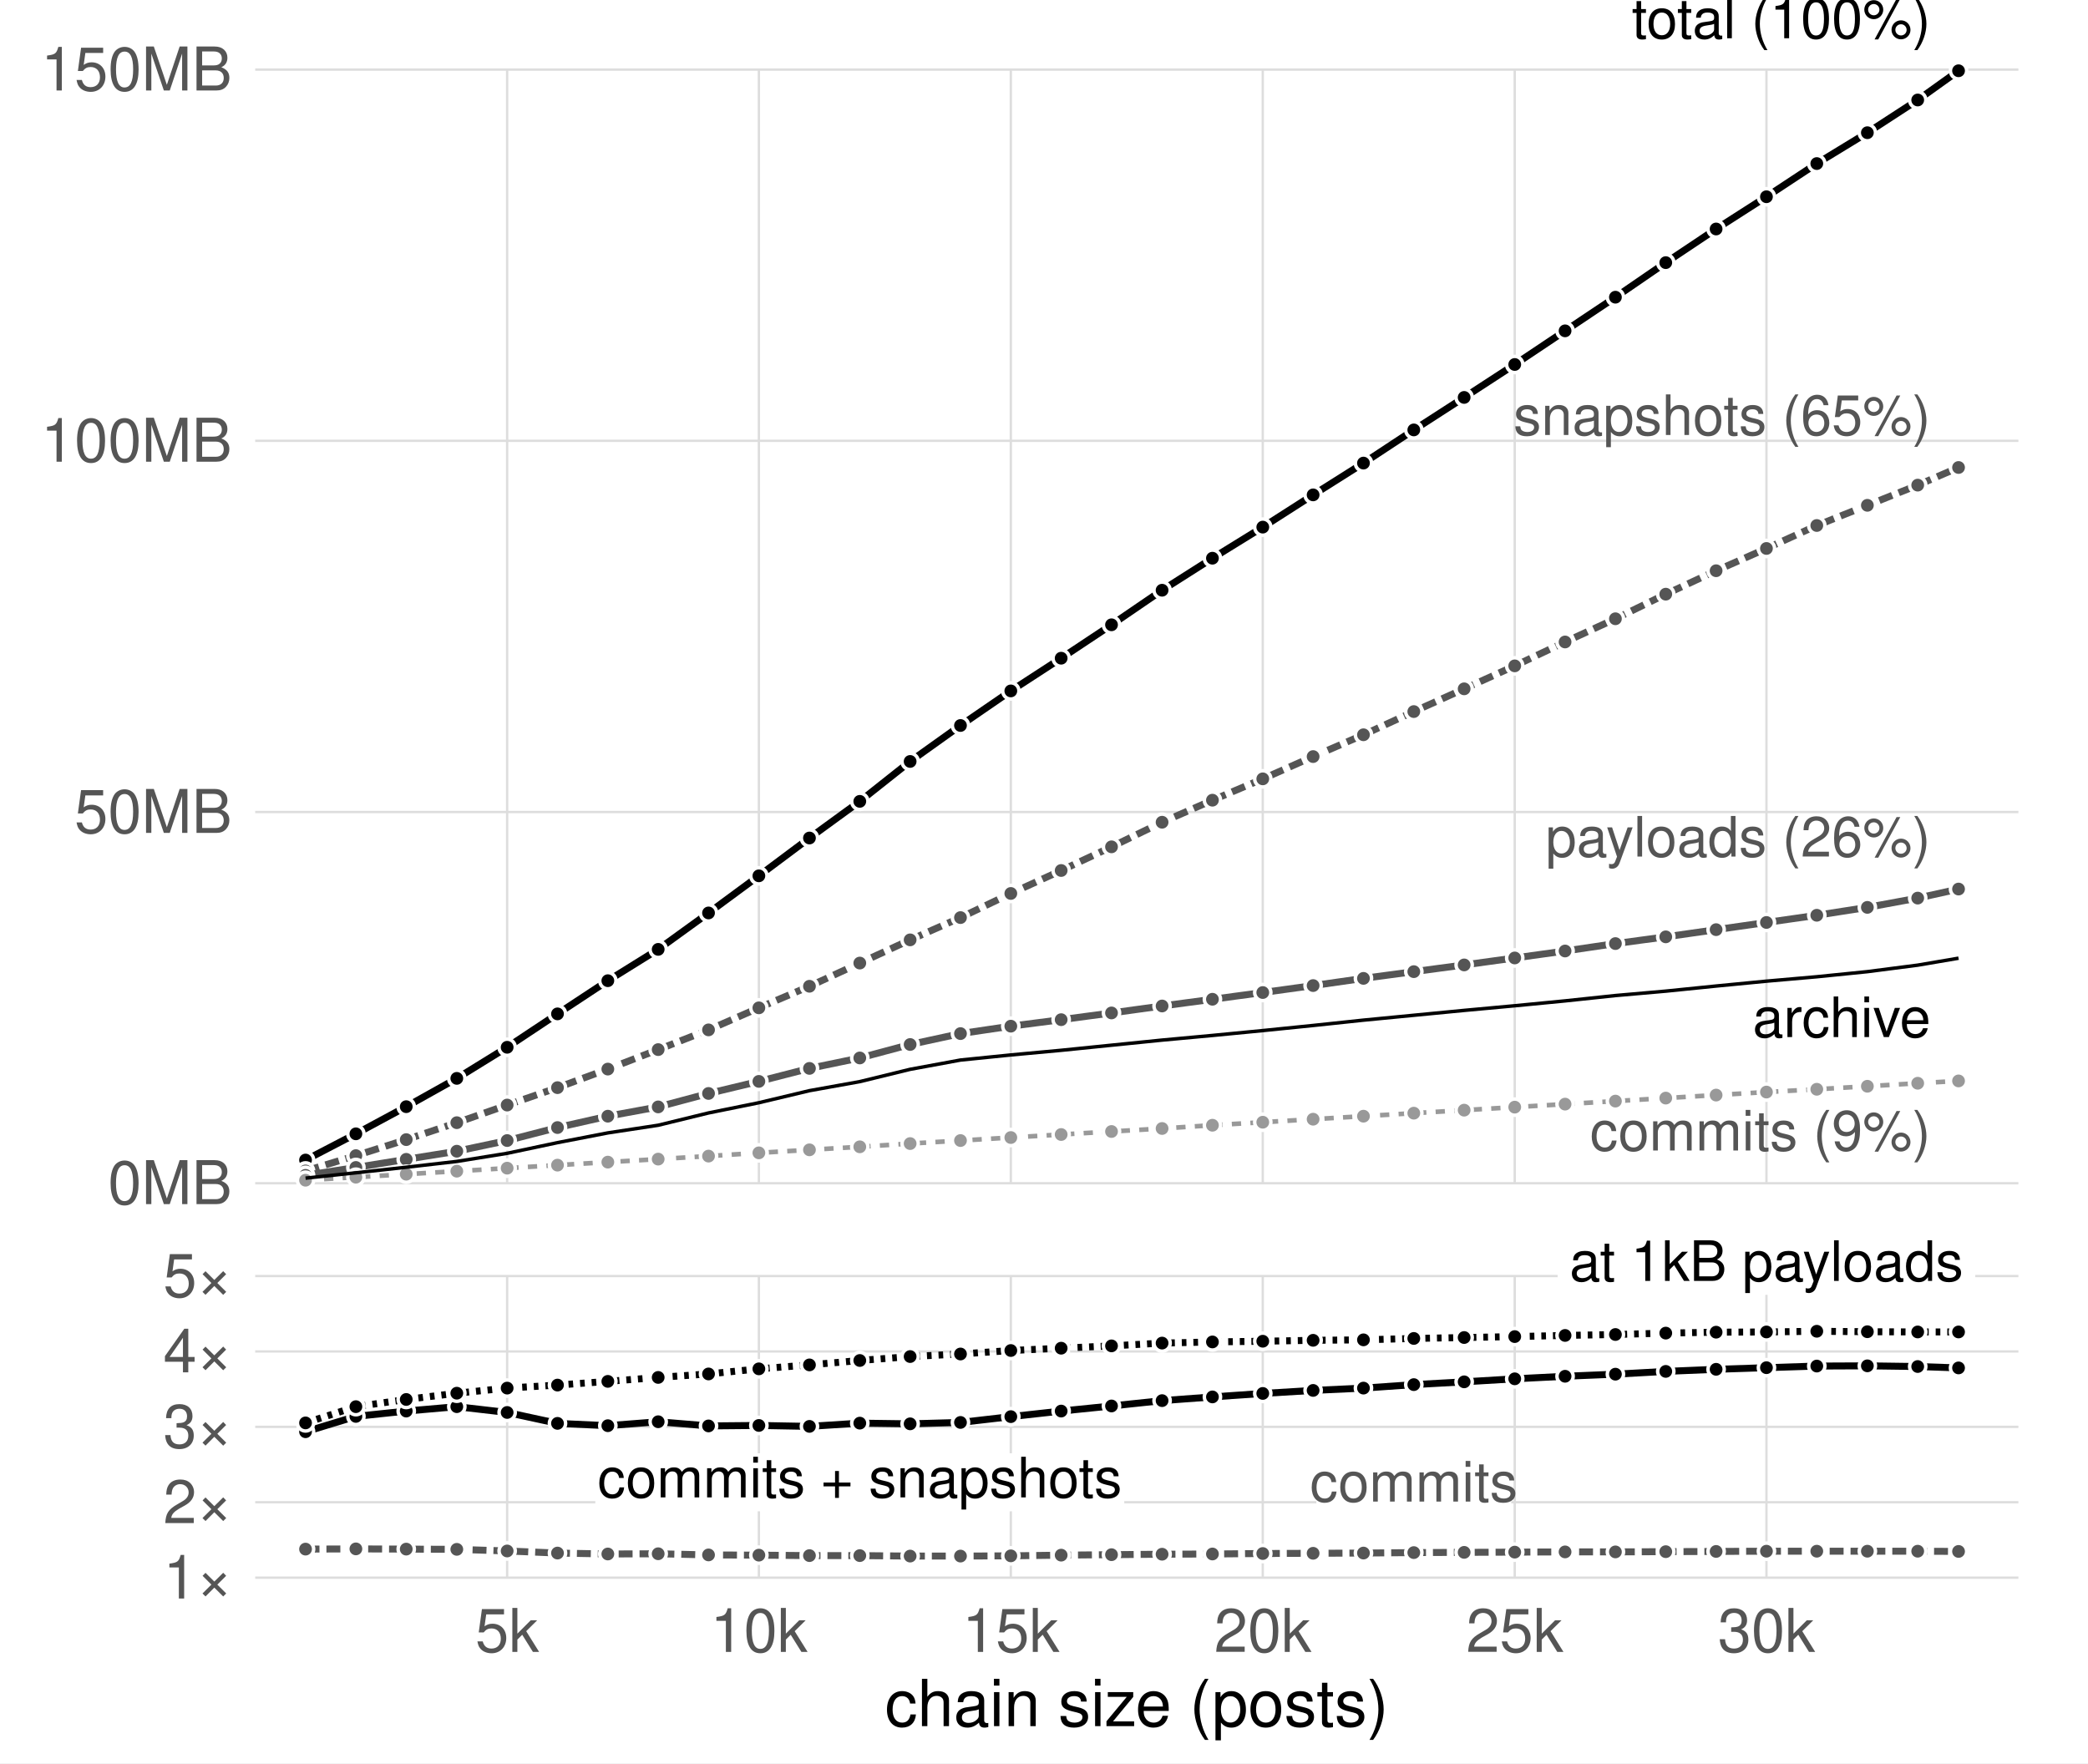
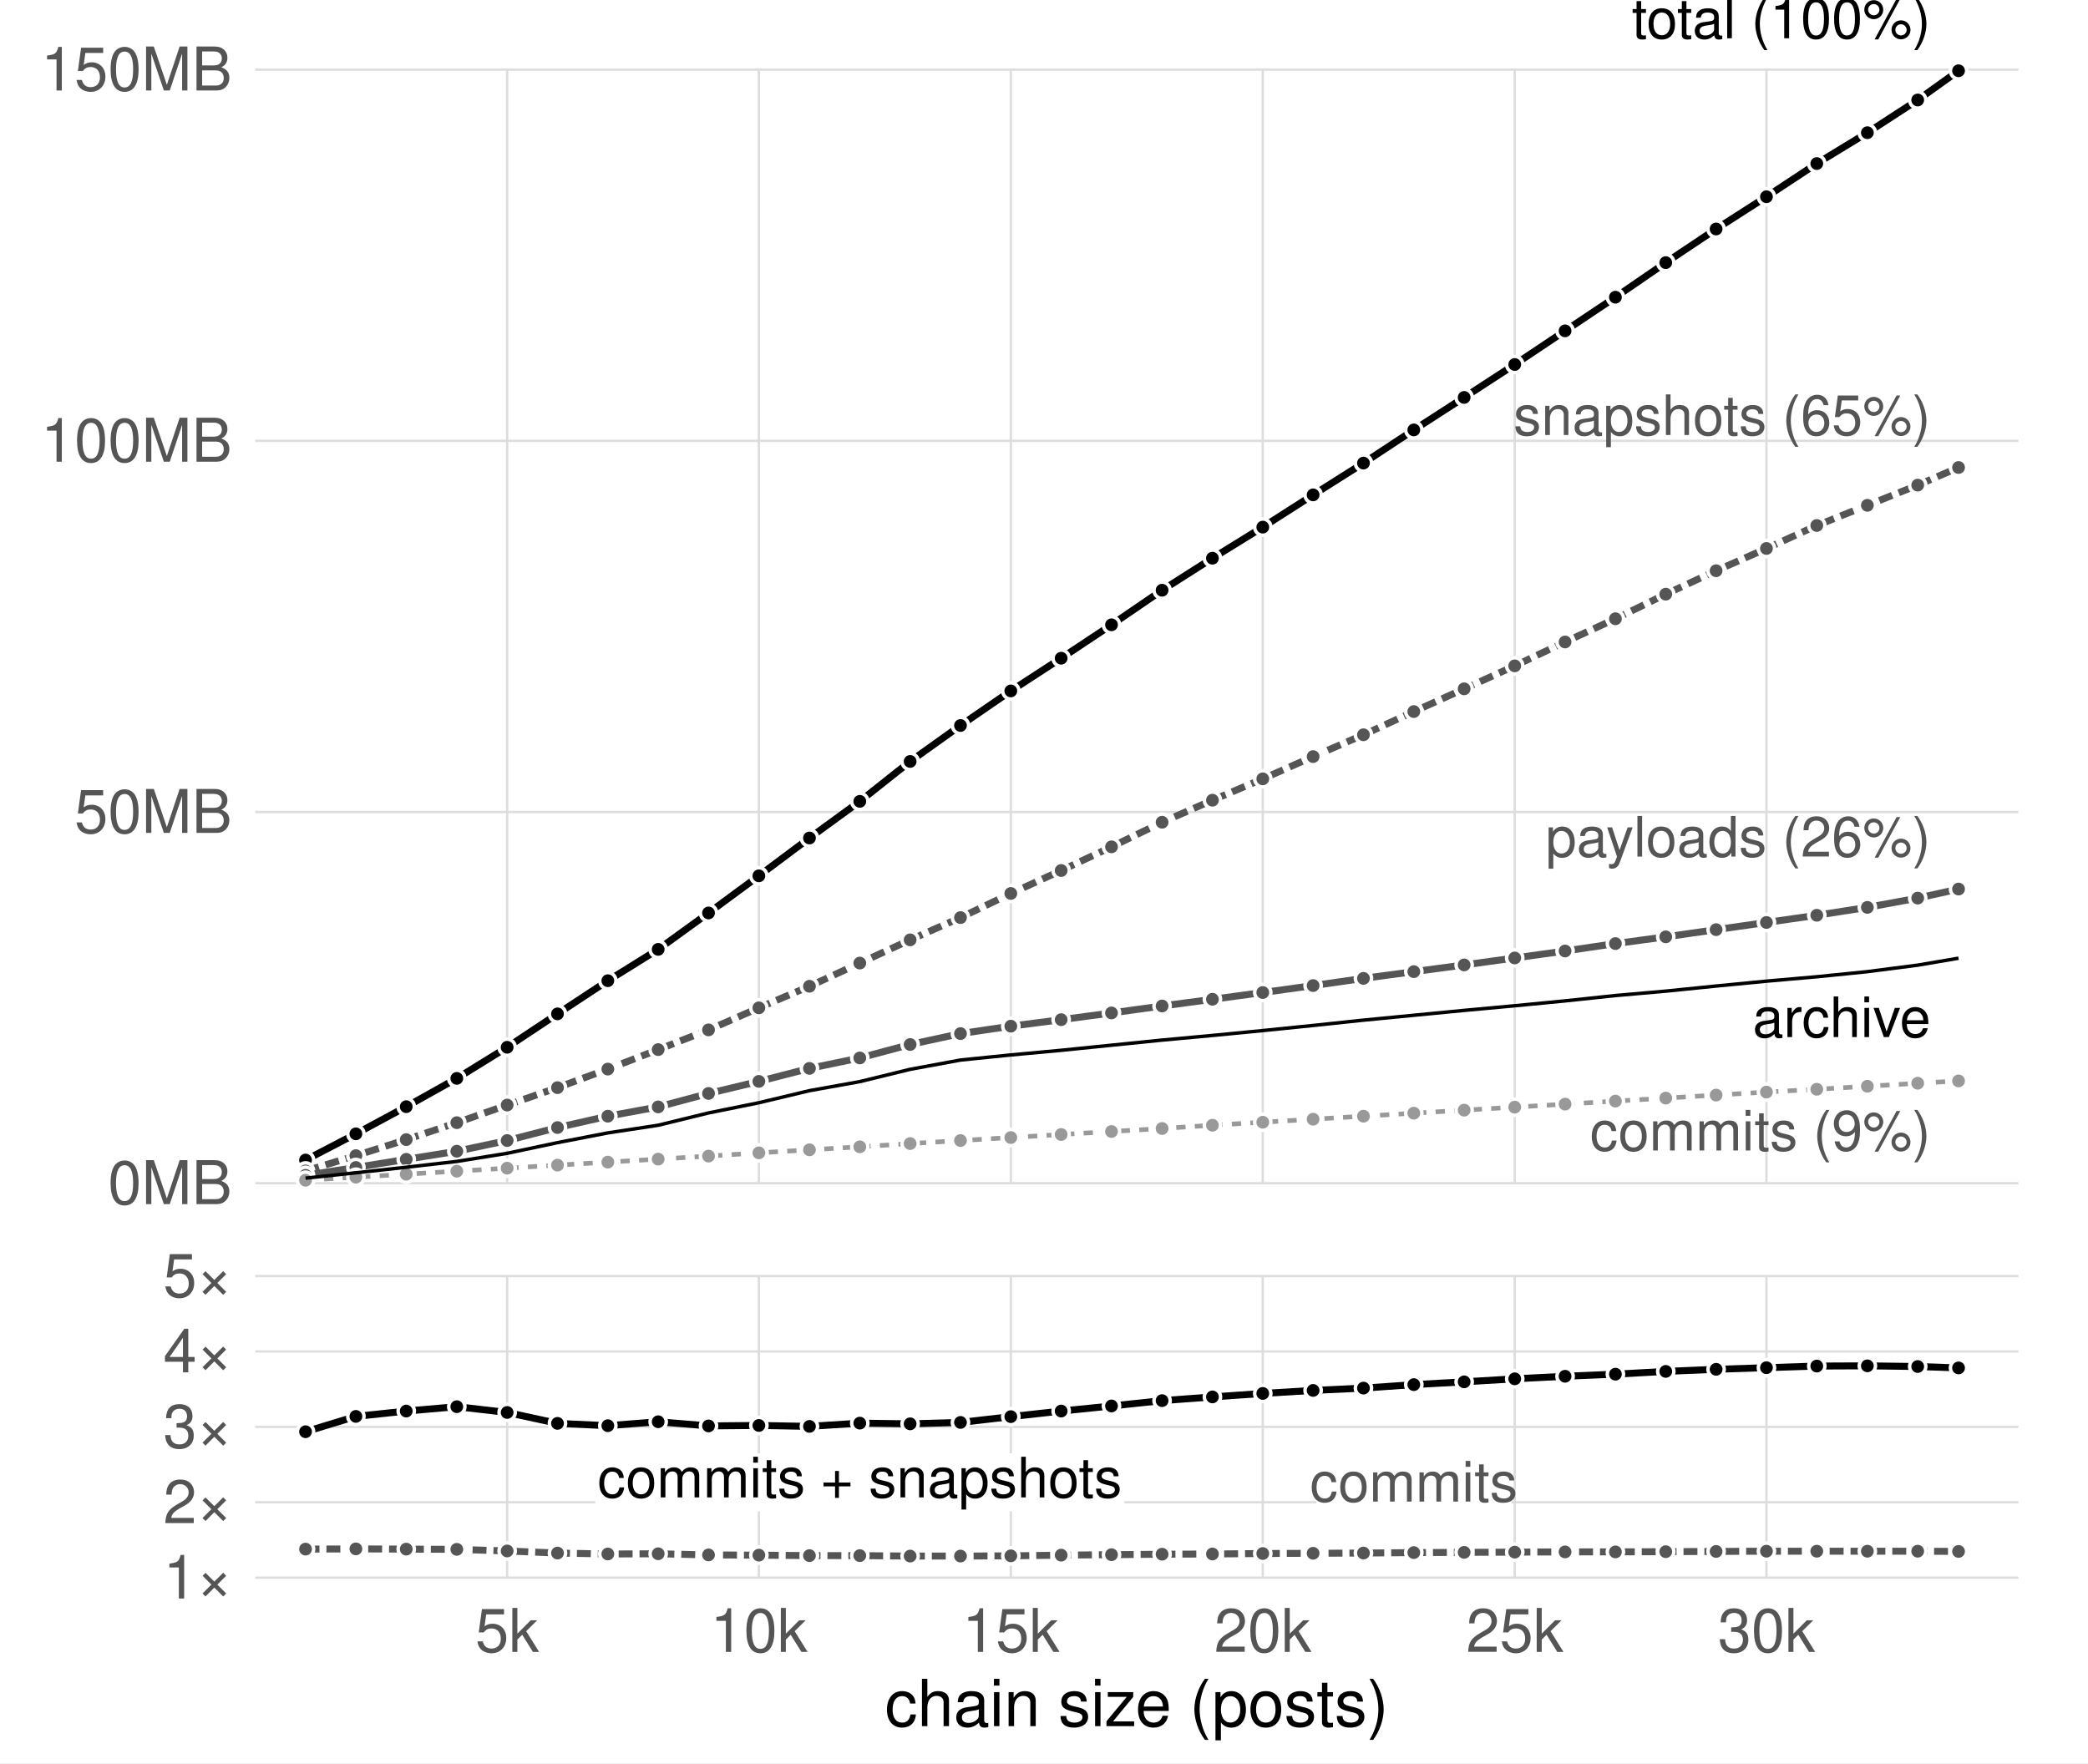
<svg xmlns="http://www.w3.org/2000/svg" width="900" height="760" viewBox="0 0 900 760">
  <rect width="900" height="760" fill="#ffffff" />
  <line x1="110" x2="870" y1="510.0" y2="510.0" stroke="#dddddd" />
  <text x="100.0" y="519.0" font-family="Helvetica, Arial, sans-serif" font-size="26" text-anchor="end" fill="#555555">0MB</text>
  <line x1="110" x2="870" y1="350.0" y2="350.0" stroke="#dddddd" />
  <text x="100.0" y="359.0" font-family="Helvetica, Arial, sans-serif" font-size="26" text-anchor="end" fill="#555555">50MB</text>
  <line x1="110" x2="870" y1="190.0" y2="190.0" stroke="#dddddd" />
  <text x="100.0" y="199.0" font-family="Helvetica, Arial, sans-serif" font-size="26" text-anchor="end" fill="#555555">100MB</text>
  <line x1="110" x2="870" y1="30.0" y2="30.0" stroke="#dddddd" />
  <text x="100.0" y="39.0" font-family="Helvetica, Arial, sans-serif" font-size="26" text-anchor="end" fill="#555555">150MB</text>
  <line y1="30" y2="510" x1="218.6" x2="218.6" stroke="#dddddd" />
  <line y1="550" y2="680" x1="218.6" x2="218.6" stroke="#dddddd" />
  <text x="218.6" y="712.0" font-family="Helvetica, Arial, sans-serif" font-size="26" text-anchor="middle" fill="#555555">5k</text>
  <line y1="30" y2="510" x1="327.1" x2="327.1" stroke="#dddddd" />
  <line y1="550" y2="680" x1="327.1" x2="327.1" stroke="#dddddd" />
  <text x="327.1" y="712.0" font-family="Helvetica, Arial, sans-serif" font-size="26" text-anchor="middle" fill="#555555">10k</text>
  <line y1="30" y2="510" x1="435.7" x2="435.7" stroke="#dddddd" />
  <line y1="550" y2="680" x1="435.7" x2="435.7" stroke="#dddddd" />
  <text x="435.7" y="712.0" font-family="Helvetica, Arial, sans-serif" font-size="26" text-anchor="middle" fill="#555555">15k</text>
  <line y1="30" y2="510" x1="544.3" x2="544.3" stroke="#dddddd" />
  <line y1="550" y2="680" x1="544.3" x2="544.3" stroke="#dddddd" />
  <text x="544.3" y="712.0" font-family="Helvetica, Arial, sans-serif" font-size="26" text-anchor="middle" fill="#555555">20k</text>
  <line y1="30" y2="510" x1="652.9" x2="652.9" stroke="#dddddd" />
  <line y1="550" y2="680" x1="652.9" x2="652.9" stroke="#dddddd" />
  <text x="652.9" y="712.0" font-family="Helvetica, Arial, sans-serif" font-size="26" text-anchor="middle" fill="#555555">25k</text>
  <line y1="30" y2="510" x1="761.4" x2="761.4" stroke="#dddddd" />
  <line y1="550" y2="680" x1="761.4" x2="761.4" stroke="#dddddd" />
  <text x="761.4" y="712.0" font-family="Helvetica, Arial, sans-serif" font-size="26" text-anchor="middle" fill="#555555">30k</text>
  <text x="490.0" y="744.0" font-family="Helvetica, Arial, sans-serif" font-size="28" text-anchor="middle" fill="#000000">chain size (posts)</text>
  <polyline fill="none" stroke="#000000" stroke-width="3" points="131.7,500.0 153.4,488.7 175.1,477.0 196.9,464.8 218.6,451.4 240.3,437.0 262.0,422.7 283.7,409.2 305.4,393.5 327.1,377.5 348.9,361.2 370.6,345.4 392.3,328.2 414.0,312.7 435.7,297.8 457.4,283.7 479.1,269.3 500.9,254.4 522.6,240.6 544.3,227.2 566.0,213.3 587.7,199.6 609.4,185.3 631.1,171.3 652.9,157.1 674.6,142.6 696.3,128.1 718.0,113.2 739.7,98.7 761.4,84.8 783.1,70.5 804.9,57.2 826.6,43.1 844.2,30.5" />
  <circle cx="131.7" cy="500.0" r="3.5" fill="#000000" stroke="#ffffff" stroke-width="1.5" />
  <circle cx="153.4" cy="488.7" r="3.5" fill="#000000" stroke="#ffffff" stroke-width="1.5" />
  <circle cx="175.1" cy="477.0" r="3.5" fill="#000000" stroke="#ffffff" stroke-width="1.5" />
  <circle cx="196.9" cy="464.8" r="3.5" fill="#000000" stroke="#ffffff" stroke-width="1.5" />
  <circle cx="218.6" cy="451.4" r="3.5" fill="#000000" stroke="#ffffff" stroke-width="1.5" />
  <circle cx="240.3" cy="437.0" r="3.5" fill="#000000" stroke="#ffffff" stroke-width="1.5" />
  <circle cx="262.0" cy="422.7" r="3.5" fill="#000000" stroke="#ffffff" stroke-width="1.5" />
  <circle cx="283.7" cy="409.2" r="3.5" fill="#000000" stroke="#ffffff" stroke-width="1.5" />
  <circle cx="305.4" cy="393.5" r="3.5" fill="#000000" stroke="#ffffff" stroke-width="1.5" />
  <circle cx="327.1" cy="377.5" r="3.5" fill="#000000" stroke="#ffffff" stroke-width="1.5" />
  <circle cx="348.9" cy="361.2" r="3.5" fill="#000000" stroke="#ffffff" stroke-width="1.5" />
  <circle cx="370.6" cy="345.4" r="3.5" fill="#000000" stroke="#ffffff" stroke-width="1.5" />
  <circle cx="392.3" cy="328.2" r="3.5" fill="#000000" stroke="#ffffff" stroke-width="1.5" />
  <circle cx="414.0" cy="312.7" r="3.5" fill="#000000" stroke="#ffffff" stroke-width="1.5" />
  <circle cx="435.7" cy="297.8" r="3.5" fill="#000000" stroke="#ffffff" stroke-width="1.5" />
  <circle cx="457.4" cy="283.7" r="3.5" fill="#000000" stroke="#ffffff" stroke-width="1.5" />
  <circle cx="479.1" cy="269.3" r="3.5" fill="#000000" stroke="#ffffff" stroke-width="1.5" />
  <circle cx="500.9" cy="254.4" r="3.5" fill="#000000" stroke="#ffffff" stroke-width="1.5" />
  <circle cx="522.6" cy="240.6" r="3.5" fill="#000000" stroke="#ffffff" stroke-width="1.5" />
  <circle cx="544.3" cy="227.2" r="3.5" fill="#000000" stroke="#ffffff" stroke-width="1.5" />
  <circle cx="566.0" cy="213.3" r="3.5" fill="#000000" stroke="#ffffff" stroke-width="1.5" />
  <circle cx="587.7" cy="199.6" r="3.5" fill="#000000" stroke="#ffffff" stroke-width="1.5" />
  <circle cx="609.4" cy="185.3" r="3.5" fill="#000000" stroke="#ffffff" stroke-width="1.5" />
  <circle cx="631.1" cy="171.3" r="3.5" fill="#000000" stroke="#ffffff" stroke-width="1.5" />
  <circle cx="652.9" cy="157.1" r="3.5" fill="#000000" stroke="#ffffff" stroke-width="1.5" />
  <circle cx="674.6" cy="142.6" r="3.5" fill="#000000" stroke="#ffffff" stroke-width="1.5" />
  <circle cx="696.3" cy="128.1" r="3.5" fill="#000000" stroke="#ffffff" stroke-width="1.5" />
  <circle cx="718.0" cy="113.2" r="3.5" fill="#000000" stroke="#ffffff" stroke-width="1.5" />
  <circle cx="739.7" cy="98.7" r="3.5" fill="#000000" stroke="#ffffff" stroke-width="1.5" />
  <circle cx="761.4" cy="84.8" r="3.5" fill="#000000" stroke="#ffffff" stroke-width="1.5" />
  <circle cx="783.1" cy="70.5" r="3.5" fill="#000000" stroke="#ffffff" stroke-width="1.5" />
  <circle cx="804.9" cy="57.2" r="3.5" fill="#000000" stroke="#ffffff" stroke-width="1.5" />
  <circle cx="826.6" cy="43.1" r="3.5" fill="#000000" stroke="#ffffff" stroke-width="1.5" />
  <circle cx="844.2" cy="30.5" r="3.5" fill="#000000" stroke="#ffffff" stroke-width="1.5" />
  <text x="832.2" y="16.5" font-family="Helvetica, Arial, sans-serif" font-size="24" text-anchor="end" fill="#000000">total (100%)</text>
  <polyline fill="none" stroke="#555555" stroke-width="3" stroke-dasharray="6 3" points="131.7,504.7 153.4,498.1 175.1,491.2 196.9,483.9 218.6,476.3 240.3,468.8 262.0,460.8 283.7,452.4 305.4,443.9 327.1,434.4 348.9,425.1 370.6,415.1 392.3,405.1 414.0,395.5 435.7,385.1 457.4,375.2 479.1,365.0 500.9,354.4 522.6,344.9 544.3,335.7 566.0,326.1 587.7,316.7 609.4,306.7 631.1,296.9 652.9,287.0 674.6,276.7 696.3,266.7 718.0,256.1 739.7,246.0 761.4,236.4 783.1,226.5 804.9,217.8 826.6,209.1 844.2,201.5" />
  <circle cx="131.7" cy="504.7" r="3.5" fill="#555555" stroke="#ffffff" stroke-width="1.5" />
  <circle cx="153.4" cy="498.1" r="3.5" fill="#555555" stroke="#ffffff" stroke-width="1.5" />
  <circle cx="175.1" cy="491.2" r="3.5" fill="#555555" stroke="#ffffff" stroke-width="1.5" />
  <circle cx="196.9" cy="483.9" r="3.5" fill="#555555" stroke="#ffffff" stroke-width="1.5" />
  <circle cx="218.6" cy="476.3" r="3.5" fill="#555555" stroke="#ffffff" stroke-width="1.5" />
  <circle cx="240.3" cy="468.8" r="3.5" fill="#555555" stroke="#ffffff" stroke-width="1.5" />
  <circle cx="262.0" cy="460.8" r="3.5" fill="#555555" stroke="#ffffff" stroke-width="1.5" />
  <circle cx="283.7" cy="452.4" r="3.5" fill="#555555" stroke="#ffffff" stroke-width="1.5" />
  <circle cx="305.4" cy="443.9" r="3.5" fill="#555555" stroke="#ffffff" stroke-width="1.5" />
  <circle cx="327.1" cy="434.4" r="3.5" fill="#555555" stroke="#ffffff" stroke-width="1.5" />
  <circle cx="348.9" cy="425.1" r="3.5" fill="#555555" stroke="#ffffff" stroke-width="1.5" />
  <circle cx="370.6" cy="415.1" r="3.5" fill="#555555" stroke="#ffffff" stroke-width="1.5" />
  <circle cx="392.3" cy="405.1" r="3.5" fill="#555555" stroke="#ffffff" stroke-width="1.5" />
  <circle cx="414.0" cy="395.5" r="3.5" fill="#555555" stroke="#ffffff" stroke-width="1.5" />
  <circle cx="435.7" cy="385.1" r="3.5" fill="#555555" stroke="#ffffff" stroke-width="1.5" />
  <circle cx="457.4" cy="375.2" r="3.5" fill="#555555" stroke="#ffffff" stroke-width="1.5" />
  <circle cx="479.1" cy="365.0" r="3.5" fill="#555555" stroke="#ffffff" stroke-width="1.5" />
  <circle cx="500.9" cy="354.4" r="3.5" fill="#555555" stroke="#ffffff" stroke-width="1.5" />
  <circle cx="522.6" cy="344.9" r="3.5" fill="#555555" stroke="#ffffff" stroke-width="1.5" />
  <circle cx="544.3" cy="335.7" r="3.5" fill="#555555" stroke="#ffffff" stroke-width="1.5" />
  <circle cx="566.0" cy="326.1" r="3.5" fill="#555555" stroke="#ffffff" stroke-width="1.5" />
  <circle cx="587.7" cy="316.7" r="3.5" fill="#555555" stroke="#ffffff" stroke-width="1.5" />
  <circle cx="609.4" cy="306.7" r="3.5" fill="#555555" stroke="#ffffff" stroke-width="1.5" />
  <circle cx="631.1" cy="296.9" r="3.5" fill="#555555" stroke="#ffffff" stroke-width="1.5" />
  <circle cx="652.9" cy="287.0" r="3.5" fill="#555555" stroke="#ffffff" stroke-width="1.5" />
  <circle cx="674.6" cy="276.7" r="3.5" fill="#555555" stroke="#ffffff" stroke-width="1.5" />
  <circle cx="696.3" cy="266.7" r="3.5" fill="#555555" stroke="#ffffff" stroke-width="1.5" />
  <circle cx="718.0" cy="256.1" r="3.5" fill="#555555" stroke="#ffffff" stroke-width="1.5" />
  <circle cx="739.7" cy="246.0" r="3.5" fill="#555555" stroke="#ffffff" stroke-width="1.5" />
  <circle cx="761.4" cy="236.4" r="3.5" fill="#555555" stroke="#ffffff" stroke-width="1.5" />
  <circle cx="783.1" cy="226.5" r="3.5" fill="#555555" stroke="#ffffff" stroke-width="1.5" />
  <circle cx="804.9" cy="217.8" r="3.5" fill="#555555" stroke="#ffffff" stroke-width="1.5" />
  <circle cx="826.6" cy="209.1" r="3.5" fill="#555555" stroke="#ffffff" stroke-width="1.5" />
  <circle cx="844.2" cy="201.5" r="3.5" fill="#555555" stroke="#ffffff" stroke-width="1.5" />
  <text x="832.2" y="187.5" font-family="Helvetica, Arial, sans-serif" font-size="24" text-anchor="end" fill="#555555">snapshots (65%)</text>
  <polyline fill="none" stroke="#555555" stroke-width="3" points="131.7,506.6 153.4,503.2 175.1,499.7 196.9,496.2 218.6,491.6 240.3,486.0 262.0,481.1 283.7,477.1 305.4,471.3 327.1,466.1 348.9,460.5 370.6,456.0 392.3,450.2 414.0,445.5 435.7,442.3 457.4,439.5 479.1,436.6 500.9,433.6 522.6,430.7 544.3,427.8 566.0,424.8 587.7,421.7 609.4,418.8 631.1,415.9 652.9,412.9 674.6,409.9 696.3,406.7 718.0,403.8 739.7,400.7 761.4,397.6 783.1,394.5 804.9,391.1 826.6,387.1 844.2,383.2" />
  <circle cx="131.7" cy="506.6" r="3.5" fill="#555555" stroke="#ffffff" stroke-width="1.5" />
  <circle cx="153.4" cy="503.2" r="3.5" fill="#555555" stroke="#ffffff" stroke-width="1.5" />
  <circle cx="175.1" cy="499.7" r="3.5" fill="#555555" stroke="#ffffff" stroke-width="1.5" />
  <circle cx="196.9" cy="496.2" r="3.5" fill="#555555" stroke="#ffffff" stroke-width="1.5" />
  <circle cx="218.6" cy="491.6" r="3.5" fill="#555555" stroke="#ffffff" stroke-width="1.5" />
  <circle cx="240.3" cy="486.0" r="3.5" fill="#555555" stroke="#ffffff" stroke-width="1.5" />
  <circle cx="262.0" cy="481.1" r="3.5" fill="#555555" stroke="#ffffff" stroke-width="1.5" />
  <circle cx="283.7" cy="477.1" r="3.5" fill="#555555" stroke="#ffffff" stroke-width="1.5" />
  <circle cx="305.4" cy="471.3" r="3.5" fill="#555555" stroke="#ffffff" stroke-width="1.5" />
  <circle cx="327.1" cy="466.1" r="3.5" fill="#555555" stroke="#ffffff" stroke-width="1.5" />
  <circle cx="348.9" cy="460.5" r="3.5" fill="#555555" stroke="#ffffff" stroke-width="1.5" />
  <circle cx="370.6" cy="456.0" r="3.5" fill="#555555" stroke="#ffffff" stroke-width="1.5" />
  <circle cx="392.3" cy="450.2" r="3.5" fill="#555555" stroke="#ffffff" stroke-width="1.5" />
  <circle cx="414.0" cy="445.5" r="3.5" fill="#555555" stroke="#ffffff" stroke-width="1.5" />
  <circle cx="435.7" cy="442.3" r="3.5" fill="#555555" stroke="#ffffff" stroke-width="1.5" />
  <circle cx="457.4" cy="439.5" r="3.5" fill="#555555" stroke="#ffffff" stroke-width="1.5" />
  <circle cx="479.1" cy="436.6" r="3.5" fill="#555555" stroke="#ffffff" stroke-width="1.5" />
  <circle cx="500.9" cy="433.6" r="3.5" fill="#555555" stroke="#ffffff" stroke-width="1.5" />
  <circle cx="522.6" cy="430.7" r="3.5" fill="#555555" stroke="#ffffff" stroke-width="1.5" />
  <circle cx="544.3" cy="427.8" r="3.5" fill="#555555" stroke="#ffffff" stroke-width="1.5" />
  <circle cx="566.0" cy="424.8" r="3.5" fill="#555555" stroke="#ffffff" stroke-width="1.5" />
  <circle cx="587.7" cy="421.7" r="3.5" fill="#555555" stroke="#ffffff" stroke-width="1.5" />
  <circle cx="609.4" cy="418.8" r="3.5" fill="#555555" stroke="#ffffff" stroke-width="1.5" />
  <circle cx="631.1" cy="415.9" r="3.5" fill="#555555" stroke="#ffffff" stroke-width="1.5" />
  <circle cx="652.9" cy="412.9" r="3.5" fill="#555555" stroke="#ffffff" stroke-width="1.5" />
  <circle cx="674.6" cy="409.9" r="3.5" fill="#555555" stroke="#ffffff" stroke-width="1.5" />
  <circle cx="696.3" cy="406.7" r="3.5" fill="#555555" stroke="#ffffff" stroke-width="1.5" />
  <circle cx="718.0" cy="403.8" r="3.5" fill="#555555" stroke="#ffffff" stroke-width="1.5" />
  <circle cx="739.7" cy="400.7" r="3.5" fill="#555555" stroke="#ffffff" stroke-width="1.5" />
  <circle cx="761.4" cy="397.6" r="3.5" fill="#555555" stroke="#ffffff" stroke-width="1.5" />
  <circle cx="783.1" cy="394.5" r="3.5" fill="#555555" stroke="#ffffff" stroke-width="1.5" />
  <circle cx="804.9" cy="391.1" r="3.5" fill="#555555" stroke="#ffffff" stroke-width="1.5" />
  <circle cx="826.6" cy="387.1" r="3.5" fill="#555555" stroke="#ffffff" stroke-width="1.5" />
  <circle cx="844.2" cy="383.2" r="3.5" fill="#555555" stroke="#ffffff" stroke-width="1.5" />
  <text x="832.2" y="369.2" font-family="Helvetica, Arial, sans-serif" font-size="24" text-anchor="end" fill="#555555">payloads (26%)</text>
  <polyline fill="none" stroke="#999999" stroke-width="2" stroke-dasharray="4 4" points="131.7,508.7 153.4,507.4 175.1,506.1 196.9,504.8 218.6,503.5 240.3,502.2 262.0,500.9 283.7,499.6 305.4,498.3 327.1,496.9 348.9,495.6 370.6,494.3 392.3,492.9 414.0,491.6 435.7,490.3 457.4,489.0 479.1,487.7 500.9,486.4 522.6,485.0 544.3,483.7 566.0,482.4 587.7,481.1 609.4,479.8 631.1,478.5 652.9,477.2 674.6,475.9 696.3,474.6 718.0,473.3 739.7,472.0 761.4,470.7 783.1,469.5 804.9,468.2 826.6,466.9 844.2,465.9" />
  <circle cx="131.7" cy="508.7" r="3.5" fill="#999999" stroke="#ffffff" stroke-width="1.5" />
  <circle cx="153.4" cy="507.4" r="3.5" fill="#999999" stroke="#ffffff" stroke-width="1.5" />
  <circle cx="175.1" cy="506.1" r="3.5" fill="#999999" stroke="#ffffff" stroke-width="1.5" />
  <circle cx="196.9" cy="504.8" r="3.5" fill="#999999" stroke="#ffffff" stroke-width="1.5" />
  <circle cx="218.6" cy="503.5" r="3.5" fill="#999999" stroke="#ffffff" stroke-width="1.5" />
  <circle cx="240.3" cy="502.2" r="3.5" fill="#999999" stroke="#ffffff" stroke-width="1.5" />
  <circle cx="262.0" cy="500.9" r="3.5" fill="#999999" stroke="#ffffff" stroke-width="1.5" />
  <circle cx="283.7" cy="499.6" r="3.5" fill="#999999" stroke="#ffffff" stroke-width="1.5" />
  <circle cx="305.4" cy="498.3" r="3.5" fill="#999999" stroke="#ffffff" stroke-width="1.5" />
  <circle cx="327.1" cy="496.9" r="3.5" fill="#999999" stroke="#ffffff" stroke-width="1.5" />
  <circle cx="348.9" cy="495.6" r="3.5" fill="#999999" stroke="#ffffff" stroke-width="1.5" />
  <circle cx="370.6" cy="494.3" r="3.5" fill="#999999" stroke="#ffffff" stroke-width="1.5" />
  <circle cx="392.3" cy="492.9" r="3.5" fill="#999999" stroke="#ffffff" stroke-width="1.5" />
  <circle cx="414.0" cy="491.6" r="3.5" fill="#999999" stroke="#ffffff" stroke-width="1.5" />
  <circle cx="435.7" cy="490.3" r="3.5" fill="#999999" stroke="#ffffff" stroke-width="1.5" />
  <circle cx="457.4" cy="489.0" r="3.5" fill="#999999" stroke="#ffffff" stroke-width="1.5" />
  <circle cx="479.1" cy="487.7" r="3.5" fill="#999999" stroke="#ffffff" stroke-width="1.5" />
  <circle cx="500.9" cy="486.4" r="3.5" fill="#999999" stroke="#ffffff" stroke-width="1.5" />
  <circle cx="522.6" cy="485.0" r="3.5" fill="#999999" stroke="#ffffff" stroke-width="1.5" />
  <circle cx="544.3" cy="483.7" r="3.5" fill="#999999" stroke="#ffffff" stroke-width="1.5" />
  <circle cx="566.0" cy="482.4" r="3.5" fill="#999999" stroke="#ffffff" stroke-width="1.5" />
  <circle cx="587.7" cy="481.1" r="3.5" fill="#999999" stroke="#ffffff" stroke-width="1.5" />
  <circle cx="609.4" cy="479.8" r="3.5" fill="#999999" stroke="#ffffff" stroke-width="1.5" />
  <circle cx="631.1" cy="478.5" r="3.5" fill="#999999" stroke="#ffffff" stroke-width="1.5" />
  <circle cx="652.9" cy="477.2" r="3.5" fill="#999999" stroke="#ffffff" stroke-width="1.5" />
  <circle cx="674.6" cy="475.9" r="3.5" fill="#999999" stroke="#ffffff" stroke-width="1.5" />
  <circle cx="696.3" cy="474.6" r="3.5" fill="#999999" stroke="#ffffff" stroke-width="1.5" />
  <circle cx="718.0" cy="473.3" r="3.5" fill="#999999" stroke="#ffffff" stroke-width="1.5" />
  <circle cx="739.7" cy="472.0" r="3.5" fill="#999999" stroke="#ffffff" stroke-width="1.5" />
  <circle cx="761.4" cy="470.7" r="3.5" fill="#999999" stroke="#ffffff" stroke-width="1.5" />
  <circle cx="783.1" cy="469.5" r="3.5" fill="#999999" stroke="#ffffff" stroke-width="1.5" />
  <circle cx="804.9" cy="468.2" r="3.5" fill="#999999" stroke="#ffffff" stroke-width="1.5" />
  <circle cx="826.6" cy="466.9" r="3.5" fill="#999999" stroke="#ffffff" stroke-width="1.5" />
  <circle cx="844.2" cy="465.9" r="3.5" fill="#999999" stroke="#ffffff" stroke-width="1.5" />
  <text x="832.2" y="495.9" font-family="Helvetica, Arial, sans-serif" font-size="24" text-anchor="end" fill="#555555">commits (9%)</text>
  <polyline fill="none" stroke="#000000" stroke-width="1.5" points="131.7,507.8 153.4,505.5 175.1,503.1 196.9,500.6 218.6,497.1 240.3,492.5 262.0,488.3 283.7,485.0 305.4,479.7 327.1,475.3 348.9,470.1 370.6,466.2 392.3,460.9 414.0,456.9 435.7,454.7 457.4,452.7 479.1,450.5 500.9,448.3 522.6,446.3 544.3,444.2 566.0,442.0 587.7,439.7 609.4,437.6 631.1,435.5 652.9,433.5 674.6,431.4 696.3,429.1 718.0,427.2 739.7,425.0 761.4,422.9 783.1,421.0 804.9,418.8 826.6,416.0 844.2,413.0" />
  <text x="832.2" y="447.0" font-family="Helvetica, Arial, sans-serif" font-size="24" text-anchor="end" fill="#000000">archive</text>
  <line x1="110" x2="870" y1="680.0" y2="680.0" stroke="#dddddd" />
  <text x="100.0" y="689.0" font-family="Helvetica, Arial, sans-serif" font-size="26" text-anchor="end" fill="#555555">1×</text>
  <line x1="110" x2="870" y1="647.5" y2="647.5" stroke="#dddddd" />
  <text x="100.0" y="656.5" font-family="Helvetica, Arial, sans-serif" font-size="26" text-anchor="end" fill="#555555">2×</text>
  <line x1="110" x2="870" y1="615.0" y2="615.0" stroke="#dddddd" />
  <text x="100.0" y="624.0" font-family="Helvetica, Arial, sans-serif" font-size="26" text-anchor="end" fill="#555555">3×</text>
  <line x1="110" x2="870" y1="582.5" y2="582.5" stroke="#dddddd" />
  <text x="100.0" y="591.5" font-family="Helvetica, Arial, sans-serif" font-size="26" text-anchor="end" fill="#555555">4×</text>
  <line x1="110" x2="870" y1="550.0" y2="550.0" stroke="#dddddd" />
  <text x="100.0" y="559.0" font-family="Helvetica, Arial, sans-serif" font-size="26" text-anchor="end" fill="#555555">5×</text>
  <polyline fill="none" stroke="#000000" stroke-width="3" points="131.7,617.1 153.4,610.5 175.1,608.2 196.9,606.3 218.6,608.8 240.3,613.5 262.0,614.5 283.7,612.8 305.4,614.6 327.1,614.4 348.9,614.8 370.6,613.4 392.3,613.7 414.0,613.1 435.7,610.6 457.4,608.2 479.1,606.0 500.9,603.7 522.6,602.1 544.3,600.6 566.0,599.3 587.7,598.3 609.4,596.8 631.1,595.6 652.9,594.3 674.6,593.2 696.3,592.3 718.0,591.1 739.7,590.2 761.4,589.5 783.1,588.8 804.9,588.7 826.6,589.0 844.2,589.6" />
  <circle cx="131.7" cy="617.1" r="3.5" fill="#000000" stroke="#ffffff" stroke-width="1.5" />
  <circle cx="153.4" cy="610.5" r="3.5" fill="#000000" stroke="#ffffff" stroke-width="1.5" />
  <circle cx="175.1" cy="608.2" r="3.5" fill="#000000" stroke="#ffffff" stroke-width="1.5" />
  <circle cx="196.9" cy="606.3" r="3.5" fill="#000000" stroke="#ffffff" stroke-width="1.5" />
  <circle cx="218.6" cy="608.8" r="3.5" fill="#000000" stroke="#ffffff" stroke-width="1.5" />
  <circle cx="240.3" cy="613.5" r="3.5" fill="#000000" stroke="#ffffff" stroke-width="1.5" />
  <circle cx="262.0" cy="614.5" r="3.5" fill="#000000" stroke="#ffffff" stroke-width="1.5" />
  <circle cx="283.7" cy="612.8" r="3.5" fill="#000000" stroke="#ffffff" stroke-width="1.5" />
  <circle cx="305.4" cy="614.6" r="3.5" fill="#000000" stroke="#ffffff" stroke-width="1.5" />
  <circle cx="327.1" cy="614.4" r="3.5" fill="#000000" stroke="#ffffff" stroke-width="1.5" />
  <circle cx="348.9" cy="614.8" r="3.5" fill="#000000" stroke="#ffffff" stroke-width="1.5" />
  <circle cx="370.6" cy="613.4" r="3.5" fill="#000000" stroke="#ffffff" stroke-width="1.5" />
  <circle cx="392.3" cy="613.7" r="3.5" fill="#000000" stroke="#ffffff" stroke-width="1.5" />
  <circle cx="414.0" cy="613.1" r="3.5" fill="#000000" stroke="#ffffff" stroke-width="1.5" />
  <circle cx="435.7" cy="610.6" r="3.5" fill="#000000" stroke="#ffffff" stroke-width="1.5" />
  <circle cx="457.4" cy="608.2" r="3.5" fill="#000000" stroke="#ffffff" stroke-width="1.5" />
  <circle cx="479.1" cy="606.0" r="3.5" fill="#000000" stroke="#ffffff" stroke-width="1.5" />
  <circle cx="500.9" cy="603.7" r="3.5" fill="#000000" stroke="#ffffff" stroke-width="1.5" />
  <circle cx="522.6" cy="602.1" r="3.5" fill="#000000" stroke="#ffffff" stroke-width="1.5" />
  <circle cx="544.3" cy="600.6" r="3.5" fill="#000000" stroke="#ffffff" stroke-width="1.5" />
  <circle cx="566.0" cy="599.3" r="3.5" fill="#000000" stroke="#ffffff" stroke-width="1.5" />
  <circle cx="587.7" cy="598.3" r="3.5" fill="#000000" stroke="#ffffff" stroke-width="1.5" />
  <circle cx="609.4" cy="596.8" r="3.5" fill="#000000" stroke="#ffffff" stroke-width="1.5" />
  <circle cx="631.1" cy="595.6" r="3.5" fill="#000000" stroke="#ffffff" stroke-width="1.5" />
  <circle cx="652.9" cy="594.3" r="3.5" fill="#000000" stroke="#ffffff" stroke-width="1.5" />
  <circle cx="674.6" cy="593.2" r="3.5" fill="#000000" stroke="#ffffff" stroke-width="1.5" />
  <circle cx="696.3" cy="592.3" r="3.5" fill="#000000" stroke="#ffffff" stroke-width="1.5" />
  <circle cx="718.0" cy="591.1" r="3.5" fill="#000000" stroke="#ffffff" stroke-width="1.5" />
  <circle cx="739.7" cy="590.2" r="3.5" fill="#000000" stroke="#ffffff" stroke-width="1.5" />
  <circle cx="761.4" cy="589.5" r="3.5" fill="#000000" stroke="#ffffff" stroke-width="1.5" />
  <circle cx="783.1" cy="588.8" r="3.5" fill="#000000" stroke="#ffffff" stroke-width="1.5" />
  <circle cx="804.9" cy="588.7" r="3.5" fill="#000000" stroke="#ffffff" stroke-width="1.5" />
  <circle cx="826.6" cy="589.0" r="3.5" fill="#000000" stroke="#ffffff" stroke-width="1.5" />
  <circle cx="844.2" cy="589.6" r="3.5" fill="#000000" stroke="#ffffff" stroke-width="1.5" />
  <polyline fill="none" stroke="#555555" stroke-width="3" stroke-dasharray="6 3" points="131.7,667.7 153.4,667.6 175.1,667.7 196.9,667.8 218.6,668.5 240.3,669.4 262.0,669.8 283.7,669.7 305.4,670.2 327.1,670.3 348.9,670.5 370.6,670.5 392.3,670.7 414.0,670.7 435.7,670.6 457.4,670.3 479.1,670.1 500.9,669.9 522.6,669.8 544.3,669.6 566.0,669.5 587.7,669.4 609.4,669.2 631.1,669.1 652.9,669.0 674.6,668.9 696.3,668.9 718.0,668.8 739.7,668.7 761.4,668.6 783.1,668.6 804.9,668.6 826.6,668.6 844.2,668.7" />
  <circle cx="131.7" cy="667.7" r="3.5" fill="#555555" stroke="#ffffff" stroke-width="1.5" />
  <circle cx="153.4" cy="667.6" r="3.5" fill="#555555" stroke="#ffffff" stroke-width="1.5" />
  <circle cx="175.1" cy="667.7" r="3.5" fill="#555555" stroke="#ffffff" stroke-width="1.5" />
  <circle cx="196.9" cy="667.8" r="3.5" fill="#555555" stroke="#ffffff" stroke-width="1.5" />
  <circle cx="218.6" cy="668.5" r="3.5" fill="#555555" stroke="#ffffff" stroke-width="1.5" />
  <circle cx="240.3" cy="669.4" r="3.5" fill="#555555" stroke="#ffffff" stroke-width="1.5" />
  <circle cx="262.0" cy="669.8" r="3.5" fill="#555555" stroke="#ffffff" stroke-width="1.5" />
  <circle cx="283.7" cy="669.7" r="3.5" fill="#555555" stroke="#ffffff" stroke-width="1.5" />
  <circle cx="305.4" cy="670.2" r="3.5" fill="#555555" stroke="#ffffff" stroke-width="1.5" />
  <circle cx="327.1" cy="670.3" r="3.5" fill="#555555" stroke="#ffffff" stroke-width="1.5" />
  <circle cx="348.9" cy="670.5" r="3.5" fill="#555555" stroke="#ffffff" stroke-width="1.5" />
  <circle cx="370.6" cy="670.5" r="3.5" fill="#555555" stroke="#ffffff" stroke-width="1.5" />
  <circle cx="392.3" cy="670.7" r="3.5" fill="#555555" stroke="#ffffff" stroke-width="1.5" />
  <circle cx="414.0" cy="670.7" r="3.5" fill="#555555" stroke="#ffffff" stroke-width="1.5" />
  <circle cx="435.7" cy="670.6" r="3.5" fill="#555555" stroke="#ffffff" stroke-width="1.5" />
  <circle cx="457.4" cy="670.3" r="3.5" fill="#555555" stroke="#ffffff" stroke-width="1.5" />
  <circle cx="479.1" cy="670.1" r="3.5" fill="#555555" stroke="#ffffff" stroke-width="1.5" />
  <circle cx="500.9" cy="669.9" r="3.5" fill="#555555" stroke="#ffffff" stroke-width="1.5" />
  <circle cx="522.6" cy="669.8" r="3.5" fill="#555555" stroke="#ffffff" stroke-width="1.5" />
  <circle cx="544.3" cy="669.6" r="3.5" fill="#555555" stroke="#ffffff" stroke-width="1.5" />
  <circle cx="566.0" cy="669.5" r="3.5" fill="#555555" stroke="#ffffff" stroke-width="1.5" />
  <circle cx="587.7" cy="669.4" r="3.5" fill="#555555" stroke="#ffffff" stroke-width="1.5" />
  <circle cx="609.4" cy="669.2" r="3.5" fill="#555555" stroke="#ffffff" stroke-width="1.5" />
  <circle cx="631.1" cy="669.1" r="3.5" fill="#555555" stroke="#ffffff" stroke-width="1.5" />
  <circle cx="652.9" cy="669.0" r="3.5" fill="#555555" stroke="#ffffff" stroke-width="1.5" />
  <circle cx="674.6" cy="668.9" r="3.5" fill="#555555" stroke="#ffffff" stroke-width="1.5" />
  <circle cx="696.3" cy="668.9" r="3.5" fill="#555555" stroke="#ffffff" stroke-width="1.5" />
  <circle cx="718.0" cy="668.8" r="3.5" fill="#555555" stroke="#ffffff" stroke-width="1.5" />
  <circle cx="739.7" cy="668.7" r="3.5" fill="#555555" stroke="#ffffff" stroke-width="1.5" />
  <circle cx="761.4" cy="668.6" r="3.5" fill="#555555" stroke="#ffffff" stroke-width="1.5" />
  <circle cx="783.1" cy="668.6" r="3.5" fill="#555555" stroke="#ffffff" stroke-width="1.5" />
  <circle cx="804.9" cy="668.6" r="3.5" fill="#555555" stroke="#ffffff" stroke-width="1.5" />
  <circle cx="826.6" cy="668.6" r="3.5" fill="#555555" stroke="#ffffff" stroke-width="1.5" />
  <circle cx="844.2" cy="668.7" r="3.5" fill="#555555" stroke="#ffffff" stroke-width="1.5" />
-   <polyline fill="none" stroke="#000000" stroke-width="3" stroke-dasharray="2 3" points="131.7,613.3 153.4,606.3 175.1,603.2 196.9,600.5 218.6,598.3 240.3,597.0 262.0,595.4 283.7,593.7 305.4,592.2 327.1,590.0 348.9,588.3 370.6,586.4 392.3,584.7 414.0,583.6 435.7,582.1 457.4,581.1 479.1,580.1 500.9,578.9 522.6,578.4 544.3,578.1 566.0,577.7 587.7,577.5 609.4,576.9 631.1,576.5 652.9,576.1 674.6,575.6 696.3,575.2 718.0,574.6 739.7,574.2 761.4,574.1 783.1,573.8 804.9,574.0 826.6,574.1 844.2,574.1" />
-   <circle cx="131.7" cy="613.3" r="3.5" fill="#000000" stroke="#ffffff" stroke-width="1.5" />
-   <circle cx="153.4" cy="606.3" r="3.5" fill="#000000" stroke="#ffffff" stroke-width="1.5" />
-   <circle cx="175.1" cy="603.2" r="3.5" fill="#000000" stroke="#ffffff" stroke-width="1.5" />
-   <circle cx="196.9" cy="600.5" r="3.5" fill="#000000" stroke="#ffffff" stroke-width="1.5" />
-   <circle cx="218.6" cy="598.3" r="3.5" fill="#000000" stroke="#ffffff" stroke-width="1.5" />
-   <circle cx="240.3" cy="597.0" r="3.5" fill="#000000" stroke="#ffffff" stroke-width="1.5" />
-   <circle cx="262.0" cy="595.4" r="3.5" fill="#000000" stroke="#ffffff" stroke-width="1.5" />
-   <circle cx="283.7" cy="593.7" r="3.5" fill="#000000" stroke="#ffffff" stroke-width="1.5" />
-   <circle cx="305.4" cy="592.2" r="3.5" fill="#000000" stroke="#ffffff" stroke-width="1.5" />
-   <circle cx="327.1" cy="590.0" r="3.5" fill="#000000" stroke="#ffffff" stroke-width="1.5" />
-   <circle cx="348.9" cy="588.3" r="3.5" fill="#000000" stroke="#ffffff" stroke-width="1.5" />
-   <circle cx="370.6" cy="586.4" r="3.5" fill="#000000" stroke="#ffffff" stroke-width="1.5" />
-   <circle cx="392.3" cy="584.7" r="3.5" fill="#000000" stroke="#ffffff" stroke-width="1.5" />
-   <circle cx="414.0" cy="583.6" r="3.5" fill="#000000" stroke="#ffffff" stroke-width="1.5" />
-   <circle cx="435.7" cy="582.1" r="3.5" fill="#000000" stroke="#ffffff" stroke-width="1.5" />
-   <circle cx="457.4" cy="581.1" r="3.5" fill="#000000" stroke="#ffffff" stroke-width="1.5" />
-   <circle cx="479.1" cy="580.1" r="3.5" fill="#000000" stroke="#ffffff" stroke-width="1.5" />
-   <circle cx="500.9" cy="578.9" r="3.5" fill="#000000" stroke="#ffffff" stroke-width="1.5" />
-   <circle cx="522.6" cy="578.4" r="3.5" fill="#000000" stroke="#ffffff" stroke-width="1.5" />
-   <circle cx="544.3" cy="578.1" r="3.5" fill="#000000" stroke="#ffffff" stroke-width="1.5" />
-   <circle cx="566.0" cy="577.7" r="3.5" fill="#000000" stroke="#ffffff" stroke-width="1.5" />
-   <circle cx="587.7" cy="577.5" r="3.5" fill="#000000" stroke="#ffffff" stroke-width="1.5" />
-   <circle cx="609.4" cy="576.9" r="3.5" fill="#000000" stroke="#ffffff" stroke-width="1.5" />
-   <circle cx="631.1" cy="576.5" r="3.5" fill="#000000" stroke="#ffffff" stroke-width="1.5" />
-   <circle cx="652.9" cy="576.1" r="3.5" fill="#000000" stroke="#ffffff" stroke-width="1.5" />
-   <circle cx="674.6" cy="575.6" r="3.5" fill="#000000" stroke="#ffffff" stroke-width="1.5" />
-   <circle cx="696.3" cy="575.2" r="3.5" fill="#000000" stroke="#ffffff" stroke-width="1.5" />
-   <circle cx="718.0" cy="574.6" r="3.5" fill="#000000" stroke="#ffffff" stroke-width="1.5" />
-   <circle cx="739.7" cy="574.2" r="3.5" fill="#000000" stroke="#ffffff" stroke-width="1.5" />
-   <circle cx="761.4" cy="574.1" r="3.5" fill="#000000" stroke="#ffffff" stroke-width="1.5" />
-   <circle cx="783.1" cy="573.8" r="3.5" fill="#000000" stroke="#ffffff" stroke-width="1.5" />
-   <circle cx="804.9" cy="574.0" r="3.5" fill="#000000" stroke="#ffffff" stroke-width="1.5" />
-   <circle cx="826.6" cy="574.1" r="3.5" fill="#000000" stroke="#ffffff" stroke-width="1.5" />
-   <circle cx="844.2" cy="574.1" r="3.5" fill="#000000" stroke="#ffffff" stroke-width="1.5" />
  <rect x="256.6" y="626.4" width="228.0" height="25" fill="#ffffff" />
  <text x="370.6" y="645.4" font-family="Helvetica, Arial, sans-serif" font-size="24" text-anchor="middle" fill="#000000">commits + snapshots</text>
  <rect x="567.4" y="628.2" width="84.0" height="25" fill="#ffffff" />
  <text x="609.4" y="647.2" font-family="Helvetica, Arial, sans-serif" font-size="24" text-anchor="middle" fill="#555555">commits</text>
-   <rect x="671.4" y="533.1" width="180.0" height="25" fill="#ffffff" />
-   <text x="761.4" y="552.1" font-family="Helvetica, Arial, sans-serif" font-size="24" text-anchor="middle" fill="#000000">at 1kB payloads</text>
</svg>
